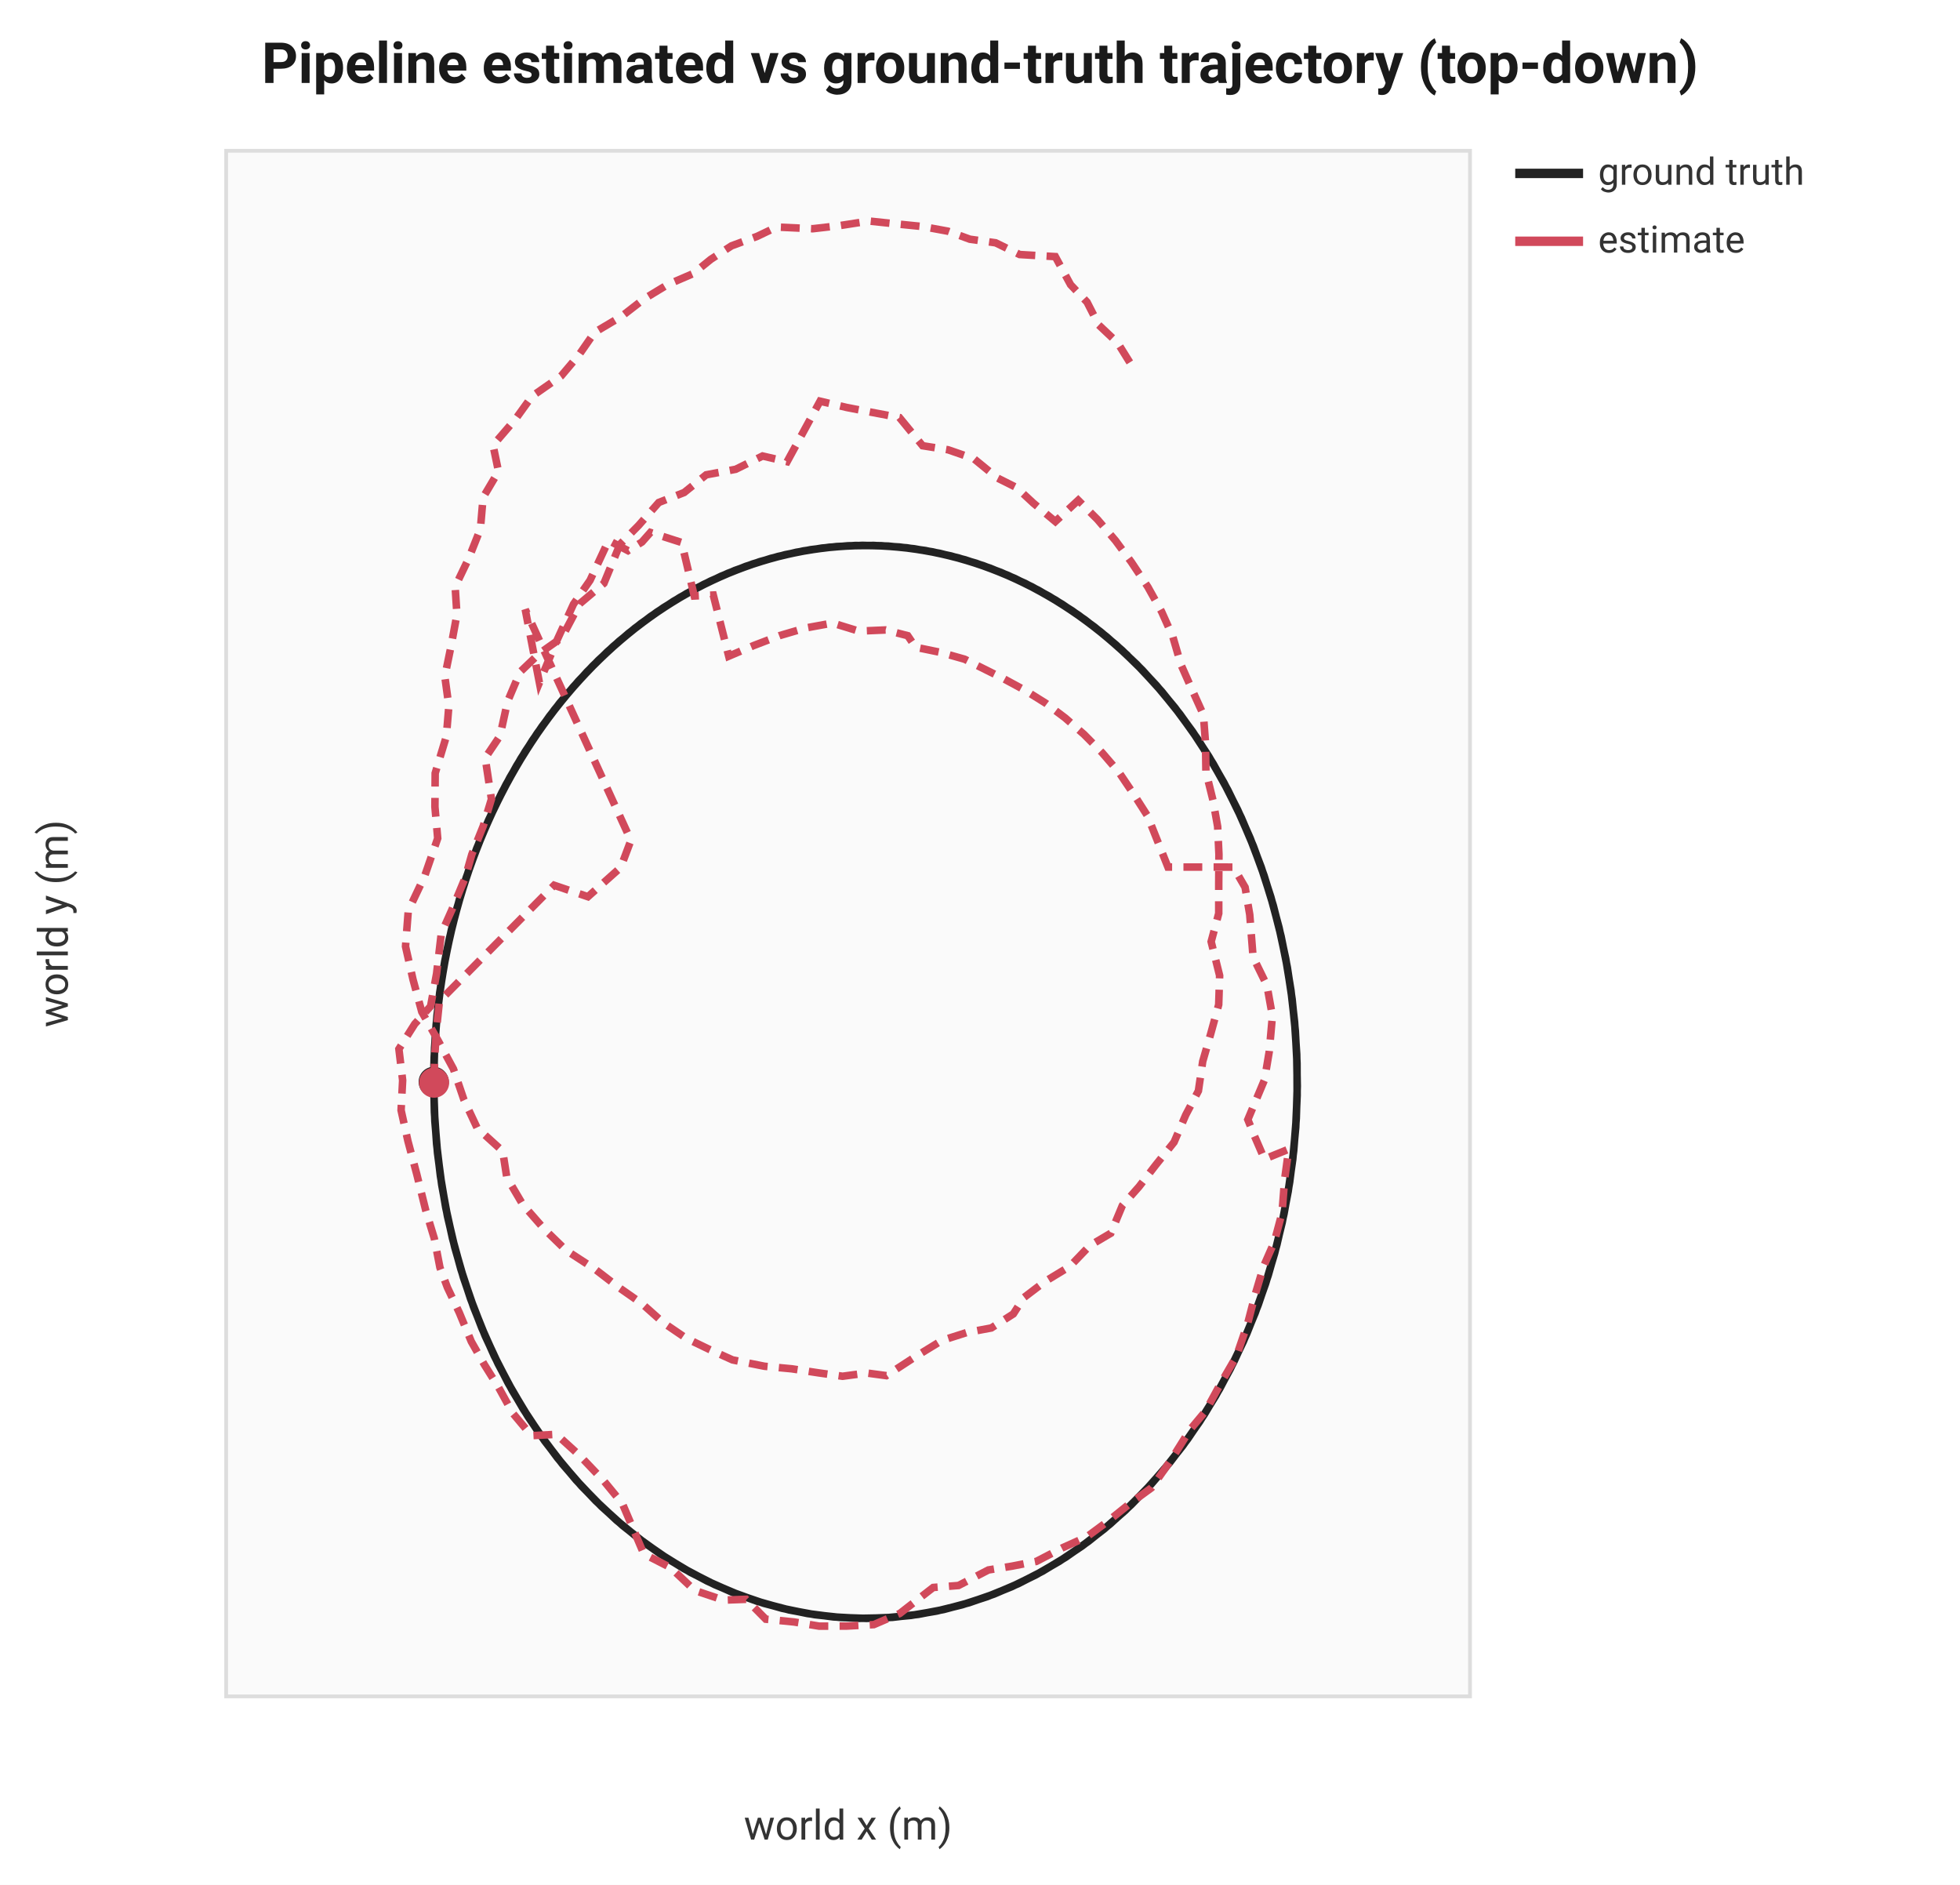
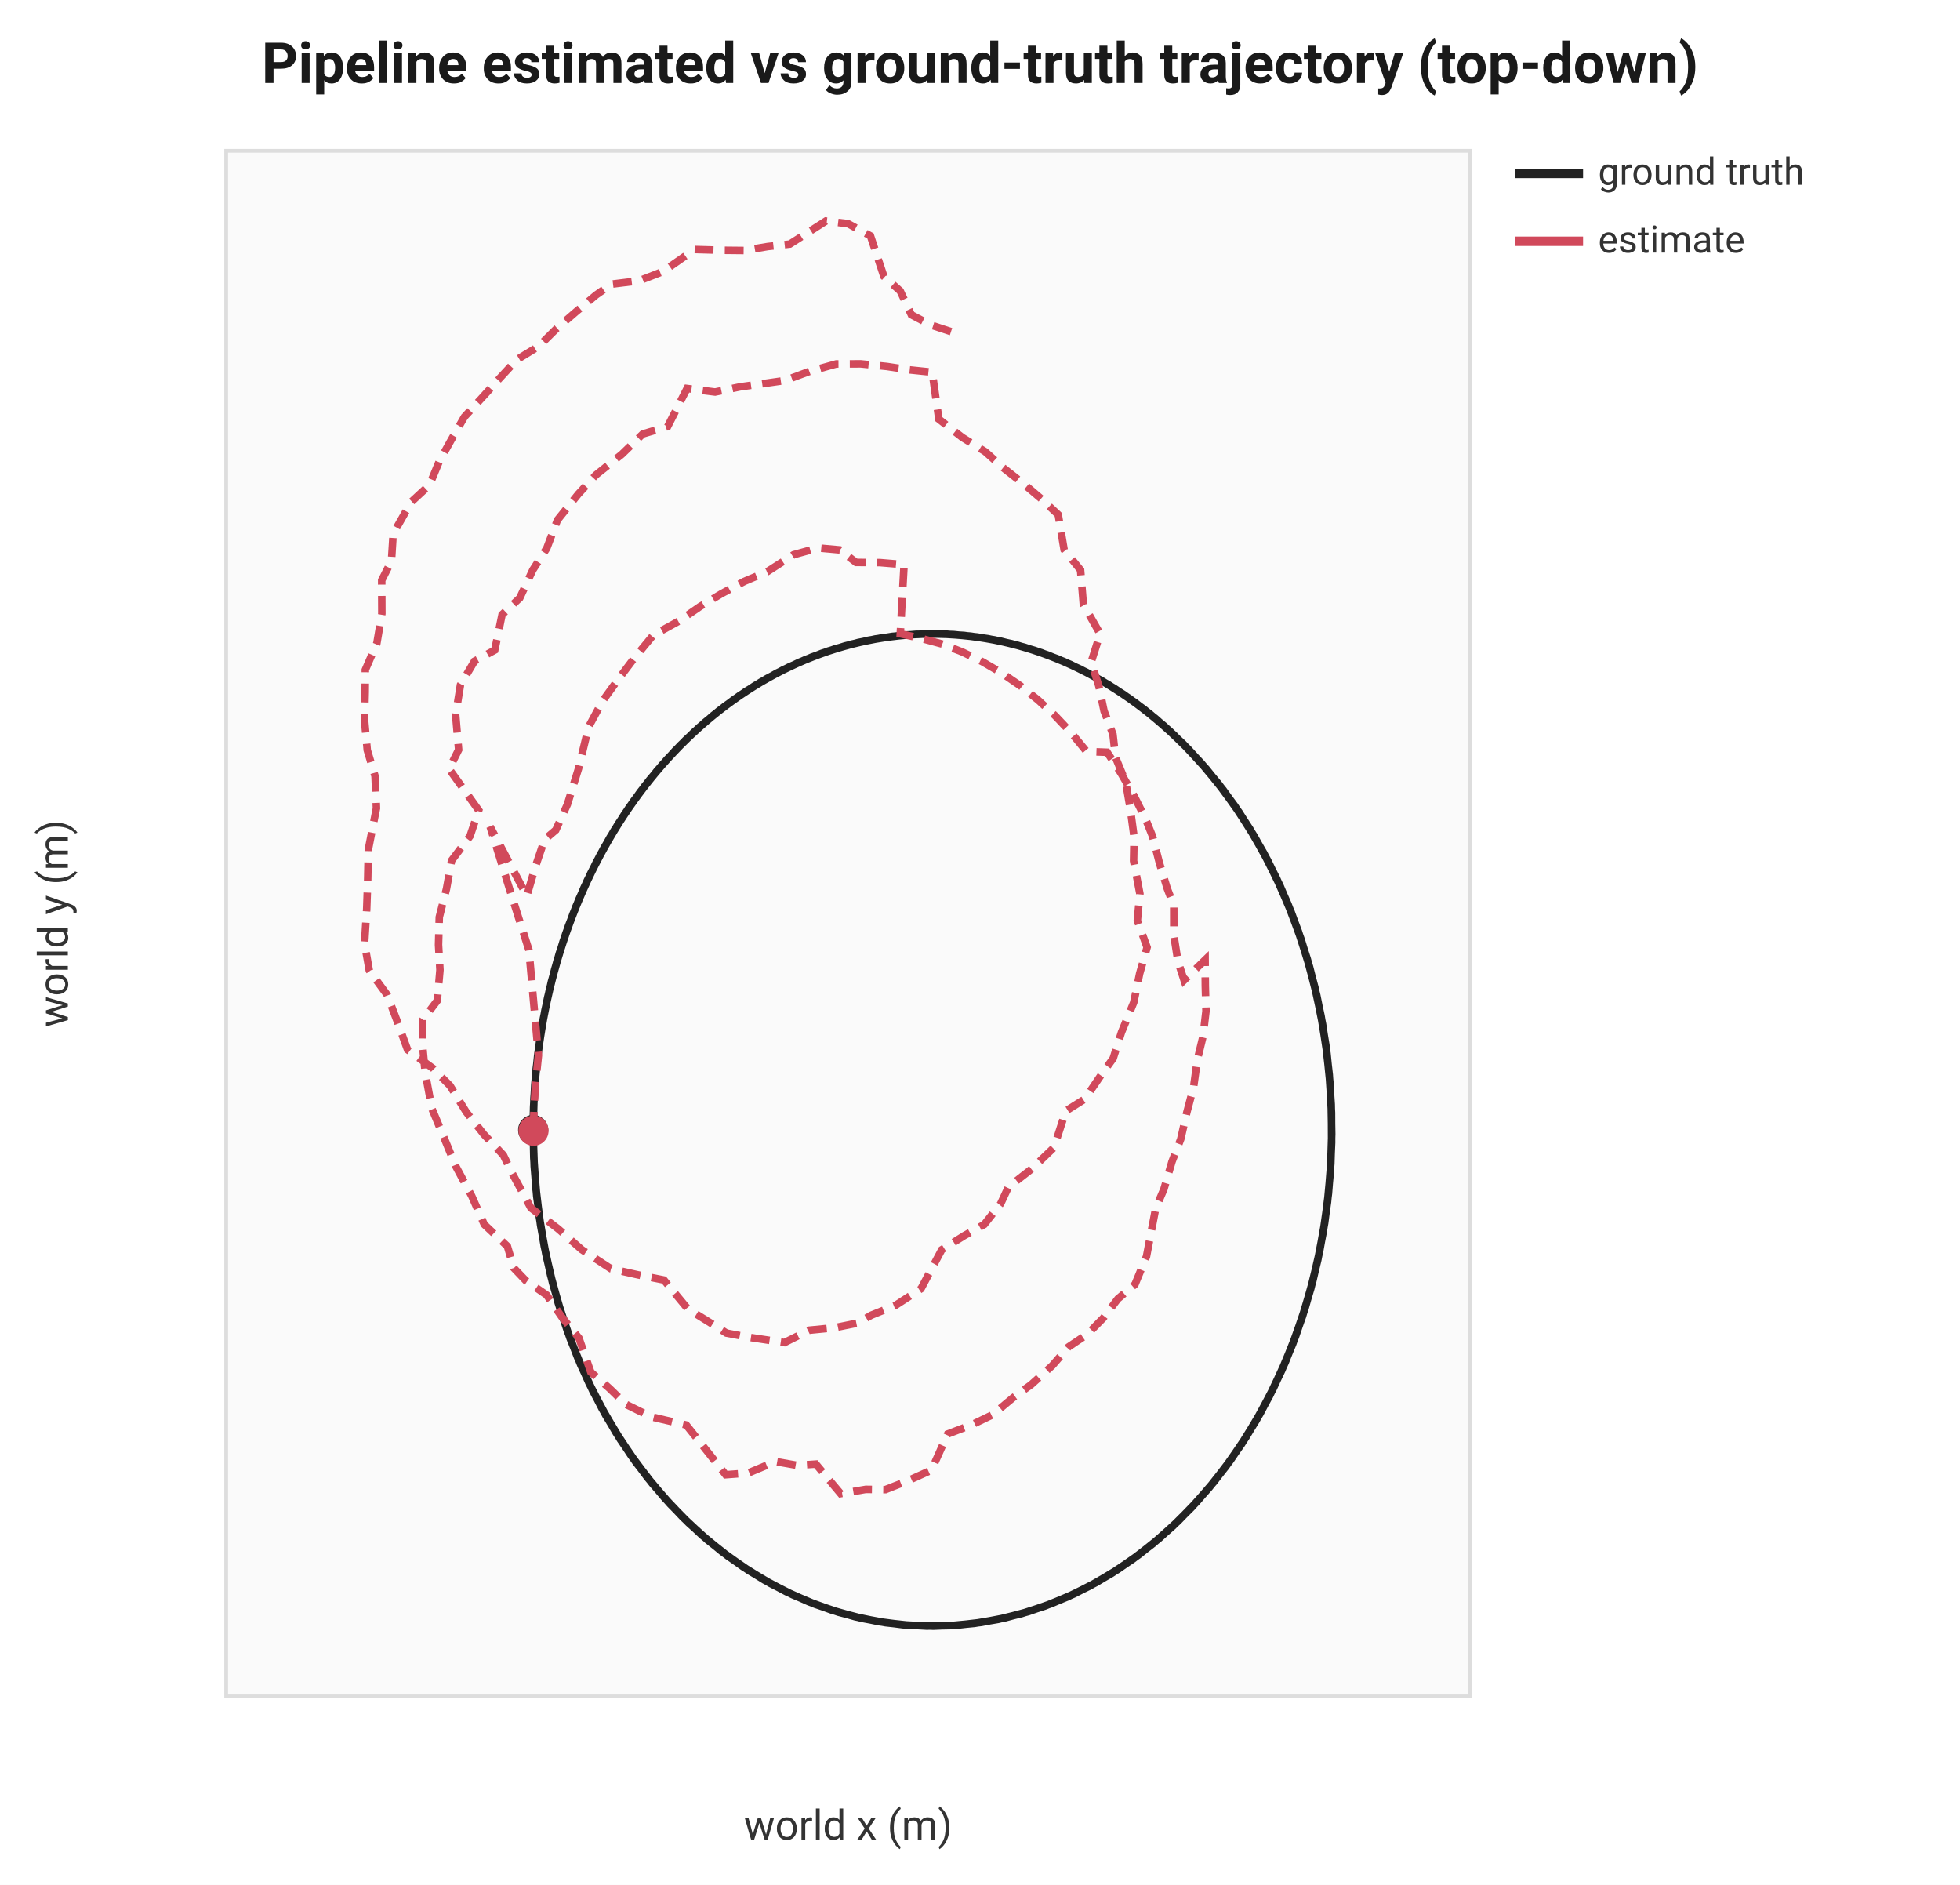
<svg xmlns="http://www.w3.org/2000/svg" width="520" height="500" viewBox="0 0 520 500" font-family="-apple-system,Segoe UI,Roboto,sans-serif">
  <rect width="520" height="500" fill="#ffffff" />
  <text x="260" y="22" text-anchor="middle" font-size="15" font-weight="600" fill="#1a1a1a">Pipeline  estimated vs ground-truth trajectory (top-down)</text>
  <rect x="60" y="40" width="330" height="410" fill="#fafafa" stroke="#ddd" />
-   <polyline points="115.067,286.985 115.067,286.678 115.08,284.799 115.184,280.531 115.553,273.887 116.353,265.716 117.583,257.316 119.217,249.023 121.248,240.866 123.668,232.875 126.471,225.079 129.644,217.506 133.177,210.182 137.058,203.135 141.271,196.39 145.803,189.971 150.636,183.901 155.753,178.202 161.136,172.895 166.766,167.998 172.622,163.53 178.683,159.505 184.927,155.94 191.332,152.846 197.875,150.235 204.532,148.116 211.28,146.497 218.093,145.383 224.948,144.779 231.82,144.687 238.684,145.107 245.515,146.038 252.289,147.475 258.982,149.415 265.569,151.85 272.025,154.771 278.331,158.169 284.46,162.029 290.392,166.34 296.106,171.084 301.58,176.246 306.795,181.807 311.732,187.746 316.375,194.041 320.705,200.672 324.706,207.613 328.366,214.84 331.67,222.326 334.607,230.045 337.166,237.969 339.338,246.07 341.115,254.318 342.491,262.683 343.461,271.136 344.022,279.645 344.17,288.182 343.906,296.713 343.23,305.21 342.146,313.642 340.657,321.977 338.768,330.186 336.487,338.24 333.821,346.11 330.781,353.766 327.375,361.183 323.619,368.332 319.523,375.189 315.104,381.728 310.378,387.926 305.36,393.761 300.071,399.211 294.528,404.258 288.751,408.883 282.762,413.069 276.58,416.801 270.231,420.066 263.734,422.852 257.116,425.149 250.398,426.949 243.605,428.245 236.762,429.033 229.894,429.309 223.024,429.073 216.178,428.326 209.381,427.07 202.656,425.31 196.029,423.053 189.522,420.305 183.16,417.078 176.965,413.383 170.959,409.232 165.164,404.642 159.602,399.628 154.291,394.209 149.252,388.404 144.502,382.234 140.058,375.721 135.936,368.889 132.152,361.762 128.718,354.366 125.647,346.728 122.951,338.874 120.639,330.834 118.719,322.636 117.197,314.309 116.081,305.885 115.373,297.392 115.076,288.862 115.192,280.325 115.719,271.812 116.657,263.353 118,254.98 119.746,246.722 121.887,238.608 124.416,230.669 127.323,222.933 130.599,215.427 134.23,208.178 138.205,201.214 142.51,194.558 147.127,188.234 152.042,182.266 157.236,176.675 162.69,171.481 168.385,166.702 174.3,162.356 180.415,158.459 186.707,155.025 193.153,152.065 199.73,149.591 206.415,147.611 213.183,146.133 220.011,145.162 226.873,144.702 233.745,144.753 240.603,145.316 247.42,146.389 254.174,147.969 260.839,150.048 267.391,152.62 273.809,155.676 280.067,159.205 286.144,163.193 292.016,167.627 297.665,172.49 303.068,177.765 308.207,183.434 313.064,189.475 317.62,195.867 321.859,202.587 325.767,209.611 329.328,216.913 332.531,224.467 335.363,232.247 337.815,240.223 339.877,248.368 341.542,256.651 342.805,265.044 343.66,273.516 344.105,282.036 344.138,290.574 343.759,299.1 342.968,307.581 341.77,315.989 340.169,324.292 338.168,332.46 335.779,340.466 333.006,348.278 329.862,355.87 326.358,363.214 322.505,370.284 318.316,377.054 313.81,383.5 309,389.599 303.905,395.328 298.543,400.667 292.931,405.597 287.093,410.101 281.048,414.161 274.817,417.763 268.424,420.895 261.891,423.545 255.242,425.704 248.501,427.363 241.692,428.517 234.839,429.162 227.968,429.295 221.102,428.915 214.268,428.025 207.488,426.628 200.788,424.728 194.192,422.332 187.724,419.449 181.406,416.089 175.261,412.265 169.313,407.99 163.581,403.279 158.087,398.15 152.851,392.62 147.891,386.711 143.225,380.442 138.869,373.838 134.841,366.921 131.153,359.716 127.82,352.249 124.854,344.547 122.264,336.638 120.061,328.551 118.252,320.314 116.844,311.957 115.841,303.51 115.248,295.004 115.067,286.469 115.298,277.935 115.941,269.434 116.992,260.997 118.449,252.653 120.306,244.432 122.557,236.365 125.193,228.48 128.204,220.805 131.581,213.369 135.31,206.197 139.379,199.316 143.773,192.751 148.475,186.525 153.47,180.66 158.739,175.178 164.262,170.099 170.021,165.44 175.995,161.218 182.161,157.45 188.499,154.147 194.984,151.322 201.594,148.986 208.304,147.146 215.092,145.81 221.932,144.982 228.799,144.664 235.67,144.859 242.518,145.566 249.32,146.781 256.052,148.501 262.688,150.719 269.206,153.428 275.579,156.618 281.789,160.276 287.811,164.391 293.623,168.947 299.204,173.927" fill="none" stroke="#222" stroke-width="2" />
-   <circle cx="115.067" cy="286.985" r="4" fill="#222" />
+   <polyline points="141.451,299.752 141.451,299.468 141.463,297.731 141.56,293.784 141.9,287.64 142.64,280.084 143.778,272.317 145.289,264.647 147.167,257.104 149.405,249.715 151.997,242.506 154.931,235.502 158.198,228.73 161.787,222.214 165.683,215.976 169.873,210.041 174.343,204.428 179.075,199.158 184.053,194.25 189.259,189.721 194.674,185.589 200.279,181.868 206.053,178.571 211.976,175.71 218.026,173.295 224.183,171.336 230.422,169.838 236.723,168.809 243.062,168.25 249.416,168.165 255.764,168.553 262.081,169.414 268.345,170.743 274.534,172.537 280.625,174.789 286.595,177.49 292.427,180.632 298.094,184.202 303.58,188.188 308.863,192.575 313.926,197.349 318.748,202.491 323.314,207.982 327.607,213.804 331.611,219.936 335.31,226.355 338.695,233.037 341.751,239.96 344.467,247.098 346.833,254.426 348.842,261.917 350.485,269.544 351.758,277.279 352.654,285.096 353.173,292.965 353.31,300.859 353.066,308.748 352.441,316.606 351.439,324.402 350.061,332.11 348.315,339.702 346.206,347.15 343.74,354.427 340.929,361.507 337.779,368.365 334.305,374.976 330.518,381.317 326.432,387.364 322.061,393.095 317.421,398.491 312.53,403.531 307.404,408.198 302.063,412.475 296.524,416.346 290.807,419.797 284.936,422.816 278.929,425.392 272.808,427.517 266.596,429.181 260.315,430.38 253.987,431.108 247.635,431.364 241.283,431.146 234.952,430.455 228.666,429.294 222.448,427.666 216.319,425.578 210.302,423.038 204.419,420.053 198.69,416.636 193.136,412.798 187.778,408.553 182.634,403.917 177.723,398.906 173.063,393.538 168.67,387.832 164.561,381.81 160.75,375.492 157.25,368.901 154.075,362.062 151.235,354.998 148.742,347.736 146.604,340.301 144.828,332.72 143.421,325.02 142.389,317.229 141.734,309.376 141.46,301.488 141.567,293.593 142.055,285.721 142.921,277.899 144.164,270.156 145.778,262.519 147.758,255.017 150.096,247.675 152.785,240.521 155.814,233.58 159.172,226.877 162.848,220.437 166.828,214.282 171.098,208.434 175.643,202.915 180.446,197.745 185.49,192.942 190.756,188.523 196.226,184.504 201.881,180.9 207.699,177.725 213.66,174.988 219.742,172.7 225.924,170.869 232.183,169.502 238.496,168.605 244.842,168.178 251.197,168.226 257.538,168.747 263.842,169.739 270.088,171.199 276.251,173.122 282.31,175.501 288.245,178.327 294.032,181.59 299.651,185.278 305.082,189.378 310.305,193.875 315.301,198.753 320.054,203.995 324.545,209.581 328.759,215.492 332.678,221.707 336.292,228.202 339.585,234.954 342.547,241.94 345.166,249.134 347.433,256.51 349.34,264.042 350.88,271.702 352.048,279.463 352.838,287.297 353.25,295.176 353.28,303.071 352.93,310.955 352.199,318.798 351.09,326.573 349.61,334.251 347.76,341.805 345.55,349.207 342.987,356.432 340.079,363.452 336.839,370.244 333.275,376.782 329.402,383.042 325.235,389.003 320.787,394.642 316.076,399.94 311.117,404.878 305.928,409.437 300.529,413.601 294.939,417.356 289.177,420.687 283.265,423.583 277.224,426.034 271.075,428.03 264.842,429.564 258.545,430.631 252.208,431.227 245.854,431.35 239.505,431 233.185,430.177 226.916,428.884 220.72,427.127 214.621,424.912 208.639,422.246 202.797,419.139 197.115,415.602 191.614,411.649 186.314,407.293 181.233,402.55 176.391,397.437 171.804,391.972 167.489,386.175 163.462,380.068 159.737,373.671 156.327,367.008 153.245,360.104 150.501,352.982 148.107,345.668 146.069,338.19 144.396,330.573 143.094,322.845 142.167,315.033 141.619,307.167 141.452,299.275 141.665,291.384 142.259,283.523 143.232,275.72 144.579,268.004 146.296,260.402 148.377,252.942 150.815,245.65 153.6,238.553 156.722,231.677 160.171,225.045 163.934,218.682 167.996,212.611 172.345,206.854 176.964,201.43 181.836,196.361 186.944,191.664 192.269,187.356 197.793,183.452 203.495,179.967 209.356,176.913 215.353,174.301 221.465,172.14 227.671,170.439 233.947,169.203 240.272,168.437 246.623,168.144 252.976,168.324 259.309,168.977 265.6,170.101 271.824,171.692 277.961,173.743 283.988,176.248 289.882,179.198 295.625,182.581 301.193,186.386 306.567,190.599 311.729,195.204" fill="none" stroke="#222" stroke-width="2" />
+   <circle cx="141.451" cy="299.752" r="4" fill="#222" />
  <line x1="402" y1="46" x2="420" y2="46" stroke="#222" stroke-width="2.5" />
  <text x="424" y="49" font-size="10" fill="#333" text-anchor="start">ground truth</text>
-   <polyline points="115.166,287.193 115.174,286.847 115.2,284.871 115.329,280.49 115.735,273.766 116.581,265.582 147.016,234.832 155.98,237.869 164.686,230.095 167.38,222.923 139.347,161.67 143.103,181.08 147.456,170.54 152.151,160.261 156.536,153.952 161.468,143.364 166.621,146.074 170.315,143.786 172.557,141.246 180.845,143.905 184.193,158.099 189.236,157.845 193.337,174.071 199.948,171.248 206.843,168.606 213.685,166.593 220.885,165.27 227.829,167.412 234.953,167.109 240.826,168.626 242.898,171.689 249.455,173.039 255.907,174.864 266.26,180.032 271.916,183.096 277.379,186.504 282.618,190.458 287.622,194.839 292.363,199.628 296.822,204.808 300.666,210.51 304.445,216.428 307.617,224.385 309.859,229.999 327.22,230.016 330.329,235.363 331.563,242.617 332.448,253.889 336.129,261.402 337.581,269.509 336.728,279.011 335.478,286.451 331.055,296.996 332.733,301.14 335.459,307.461 341.91,304.833 340.83,312.784 340.127,321.762 338.078,329.444 335.223,335.96 333.008,343.409 330.996,351.144 328.003,359.858 323.811,367.063 319.874,374.293 315.729,379.252 310.73,387.224 305.495,394.678 299.896,398.74 294.208,403.329 288.342,407.669 281.911,410.573 274.965,414.187 268.521,415.447 262.214,416.467 254.297,420.584 247.58,421.11 238.751,427.983 231.827,430.958 224.522,431.352 217.318,431.364 210.684,430.26 203.17,429.518 197.943,424.241 191.957,424.467 184.309,421.892 177.878,415.821 170.81,412.199 165.101,398.812 160.162,392.802 153.778,386.096 147.619,380.487 141.025,380.835 136.049,374.888 132.261,368.011 128.522,362.03 125.04,355.877 121.823,348.136 118.692,341.509 116.716,336.226 115.225,328.528 112.943,321.027 110.572,311.488 108.217,302.655 106.408,294.506 106.824,286.572 105.83,278.275 110.038,271.625 114.238,266.943 115.827,258.283 117.07,247.66 119.908,241.291 123.402,232.885 125.174,226.657 128.195,219.148 130.38,211.982 128.724,201.055 132.661,195.203 134.655,186.094 137.982,178.25 143.168,173.294 149.05,169.155 153.808,160.143 160.224,154.743 164.484,144.386 169.408,139.401 174.774,133.295 181.507,130.653 187.351,125.957 195.192,124.486 202.314,120.963 208.822,122.47 217.566,106.422 224.645,108.092 231.181,109.355 238.629,110.761 244.772,118.238 251.544,119.315 258.357,121.667 264.638,126.805 269.751,129.368 274.143,133.454 279.991,138.342 286.059,132.703 291.177,137.811 295.957,143.414 300.148,149.099 304.541,155.707 308.167,162.225 311.148,168.877 313.327,176.333 316.292,183.027 319.271,189.604 319.827,197.024 319.939,204.702 321.789,212.198 323.052,219.267 323.392,226.632 323.338,234.475 323.338,242.296 321.326,249.793 323.576,258.804 323.329,266.503 321.223,274.184 319.087,281.568 317.944,289.38 314.588,295.749 311.485,302.986 306.613,309.055 302.211,314.765 297.768,319.788 294.704,327.137 289.112,330.438 283.857,335.925 277.24,339.945 271.6,344.235 268.842,348.546 263.007,352.266 256.483,353.477 249.899,355.577 242.739,359.965 235.15,364.917 229.946,364.216 223.539,365.079 217.074,364.166 210.063,363.104 202.829,362.427 194.34,360.74 188.205,357.963 181.993,354.966 175.972,350.861 170.33,345.828 164.051,341.432 157.792,336.617 150.173,331.661 144.441,326.082 138.7,319.535 134.458,312.339 133.364,305.358 126.595,299.22 123.102,291.787 120.294,283.547 116.303,276.158 111.904,268.414 109.586,259.889 107.587,251.064 108.322,241.573 112.643,232.45 116.124,222.38 115.391,214.047 115.457,205.112 118.415,195.345 119.084,187.303 118.012,179.436 119.709,171.185 121.224,163.033 120.755,155.632 124.352,148.123 127.453,140.323 128.165,131.952 132.254,125.05 130.805,118.11 136.752,111.199 141.125,105.13 148.871,99.736 153.568,94.191 157.755,88.162 164.971,83.876 170.887,79.288 177.116,75.507 183.927,72.566 188.581,68.795 194.083,65.212 200.857,62.709 206.04,60.227 215.621,60.675 222.607,59.875 230.555,58.636 238.06,59.421 244.747,60.09 251.483,61.325 257.312,63.459 264.141,64.408 270.519,67.519 279.987,68.072 284.026,75.52 288.399,80.142 291.504,86.215 296.532,90.962 300.041,96.608" fill="none" stroke="#d1495b" stroke-width="2" stroke-dasharray="5 3" />
-   <circle cx="115.166" cy="287.193" r="4" fill="#d1495b" />
+   <polyline points="141.543,299.944 141.55,299.625 141.574,297.797 141.694,293.746 142.069,287.528 142.851,279.961 140.323,251.992 137.634,243.596 135.028,235.322 132.497,227.209 130.032,219.29 139.766,237.652 141.997,230.037 144.472,222.727 147.453,220.184 150.541,213.364 153.483,203.885 156.15,192.817 159.875,185.943 163.979,180.259 168.241,174.621 173.302,168.501 180.184,164.708 185.737,160.878 191.463,157.456 197.453,154.228 203.548,151.648 210.553,147.14 217.043,145.347 222.801,145.869 227.127,149.186 233.49,149.239 239.858,149.772 238.85,168.119 244.449,169.358 249.939,170.841 255.341,172.964 260.614,175.522 265.733,178.505 270.677,181.9 275.42,185.694 279.948,189.878 284.237,194.436 288.27,199.349 293.73,199.55 297.415,205.125 300.806,211.002 303.891,217.161 305.779,221.855 307.616,228.97 309.686,235.719 311.407,240.195 311.419,248.032 312.502,254.967 314.149,260.022 319.721,254.635 319.778,261.587 319.956,268.201 319.161,274.956 317.677,281.074 316.661,288.372 314.87,295.101 313.264,302.15 310.944,308.119 308.776,315.504 306.616,320.52 304.16,333.338 301.116,340.715 296.575,344.55 292.722,349.624 288.498,353.922 283.478,357.291 279.15,362.276 273.55,367.315 268.824,370.727 263.337,375.289 257.746,377.978 251.418,380.397 247.125,389.963 240.78,392.831 234.913,395.148 229.707,395.078 223.025,396.215 216.457,388.377 211.478,388.709 205.772,387.701 198.475,390.754 192.532,391.199 186.001,382.93 182.069,378.005 172.721,375.826 166.035,372.515 161.68,368.276 156.747,363.986 153.597,354.946 149.042,349.342 145.027,343.531 139.465,339.679 136.325,336.387 134.613,330.606 128.483,324.814 125.161,317.286 120.937,309.407 117.854,301.925 114.581,294.086 112.791,284.426 112.075,276.809 112.133,270.578 116.013,265.427 116.724,257.294 116.341,250.629 116.544,243.294 118.458,235.755 119.808,228.271 124.7,221.793 127.003,214.945 119.145,203.966 121.681,198.889 120.882,189.547 122.163,181.676 125.889,175.377 131.258,172.455 133.201,163.033 137.891,158.635 141.35,151.197 145.059,145.435 147.902,137.932 153.443,131.033 158.058,126.012 164.935,120.54 170.54,115.116 177.129,113.148 182.28,103.052 189.726,103.988 196.37,102.616 202.274,101.792 208.263,100.931 214.726,98.526 221.86,96.541 228.337,96.514 235.283,97.205 241,98.075 247.32,98.73 249.08,111.194 255.28,116.019 261.375,119.809 266.118,124.057 271.86,128.576 276.337,132.383 280.755,136.521 282.322,145.845 286.679,151.206 287.416,160.328 291.873,168.139 289.498,175.617 291.517,181.925 292.917,188.611 295.272,194.788 295.966,200.936 298.646,207.427 299.941,215.043 300.866,221.919 300.748,228.35 302.416,237.045 301.747,244.192 304.331,251.298 302.359,258.26 300.785,265.92 297.549,273.796 295.327,280.756 291.88,285.544 287.816,291.528 282.755,294.722 279.616,304.411 273.751,310.049 267.526,314.908 265.484,319.29 261.127,324.811 255.838,327.767 249.858,331.509 244.33,341.888 237.517,346.312 231.109,348.9 227.652,350.938 221.461,352.201 214.695,352.865 208.127,356.143 198.227,354.666 192.741,353.629 188.901,351.188 182.432,347.16 176.15,339.549 169.335,338.192 162.082,336.566 154.335,331.486 148.091,325.983 140.849,320.429 135.651,310.804 133.547,306.414 128.371,300.912 123.681,294.967 119.406,288.025 114.85,283.387 108.123,278.451 105.451,271.096 102.716,263.905 97.97,257.436 96.716,250.339 97.287,241.166 97.532,234.172 97.719,225.369 99.87,214.411 99.505,205.876 97.433,198.976 96.69,190.737 96.879,183.692 96.924,177.679 99.989,170.603 101.307,162.777 101.269,153.913 103.85,148.814 104.312,141.575 109.122,133.124 113.947,128.667 116.544,122.376 119.631,116.83 123.222,110.564 127.906,105.475 132.613,100.283 137.102,95.423 142.922,91.863 147.659,87.162 152.823,82.698 158.165,78.228 162.223,75.377 169.589,74.469 175.91,72.01 184.278,66.183 191.833,66.392 197.423,66.448 203.677,65.4 209.548,64.746 219.113,58.636 224.974,59.326 230.935,62.573 234.511,73.351 238.827,77.177 241.787,83.498 246.853,86.174 252.847,88.147" fill="none" stroke="#d1495b" stroke-width="2" stroke-dasharray="5 3" />
+   <circle cx="141.543" cy="299.944" r="4" fill="#d1495b" />
  <line x1="402" y1="64" x2="420" y2="64" stroke="#d1495b" stroke-width="2.5" />
  <text x="424" y="67" font-size="10" fill="#333" text-anchor="start">estimate</text>
  <text x="225" y="488" font-size="11" fill="#333" text-anchor="middle">world x (m)</text>
  <text x="18" y="245" font-size="11" fill="#333" text-anchor="middle" transform="rotate(-90 18 245)">world y (m)</text>
</svg>
